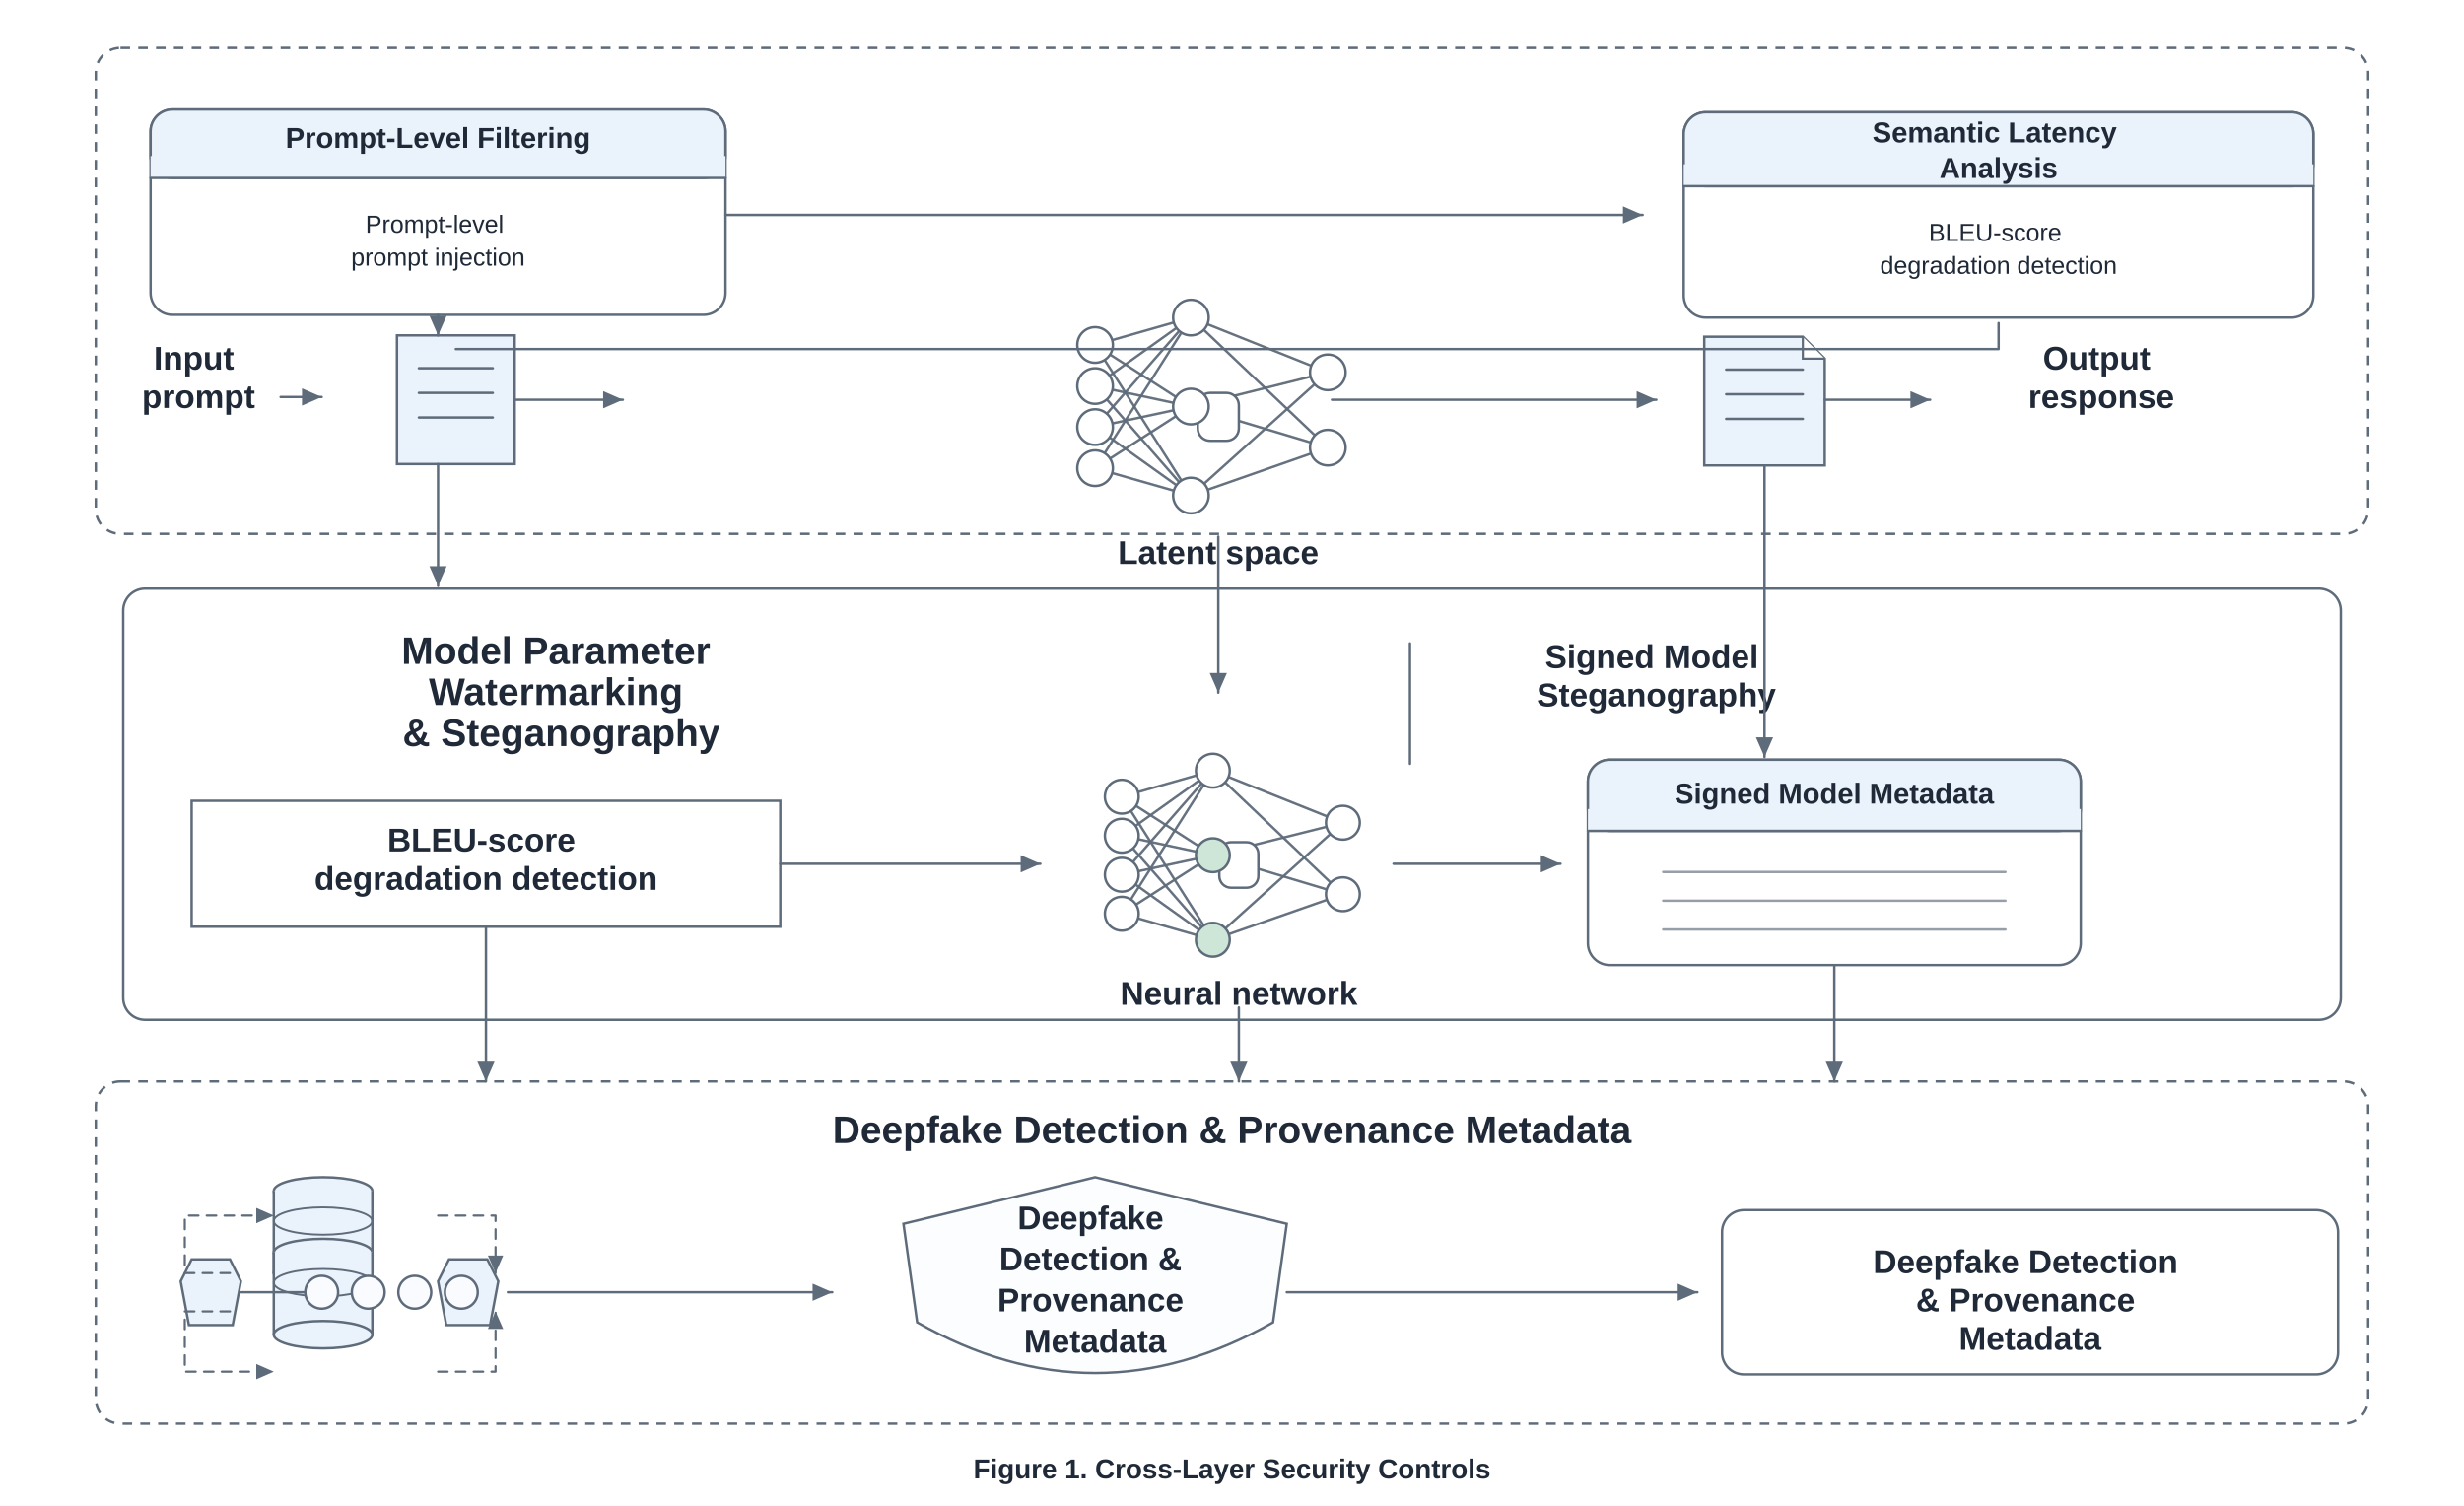
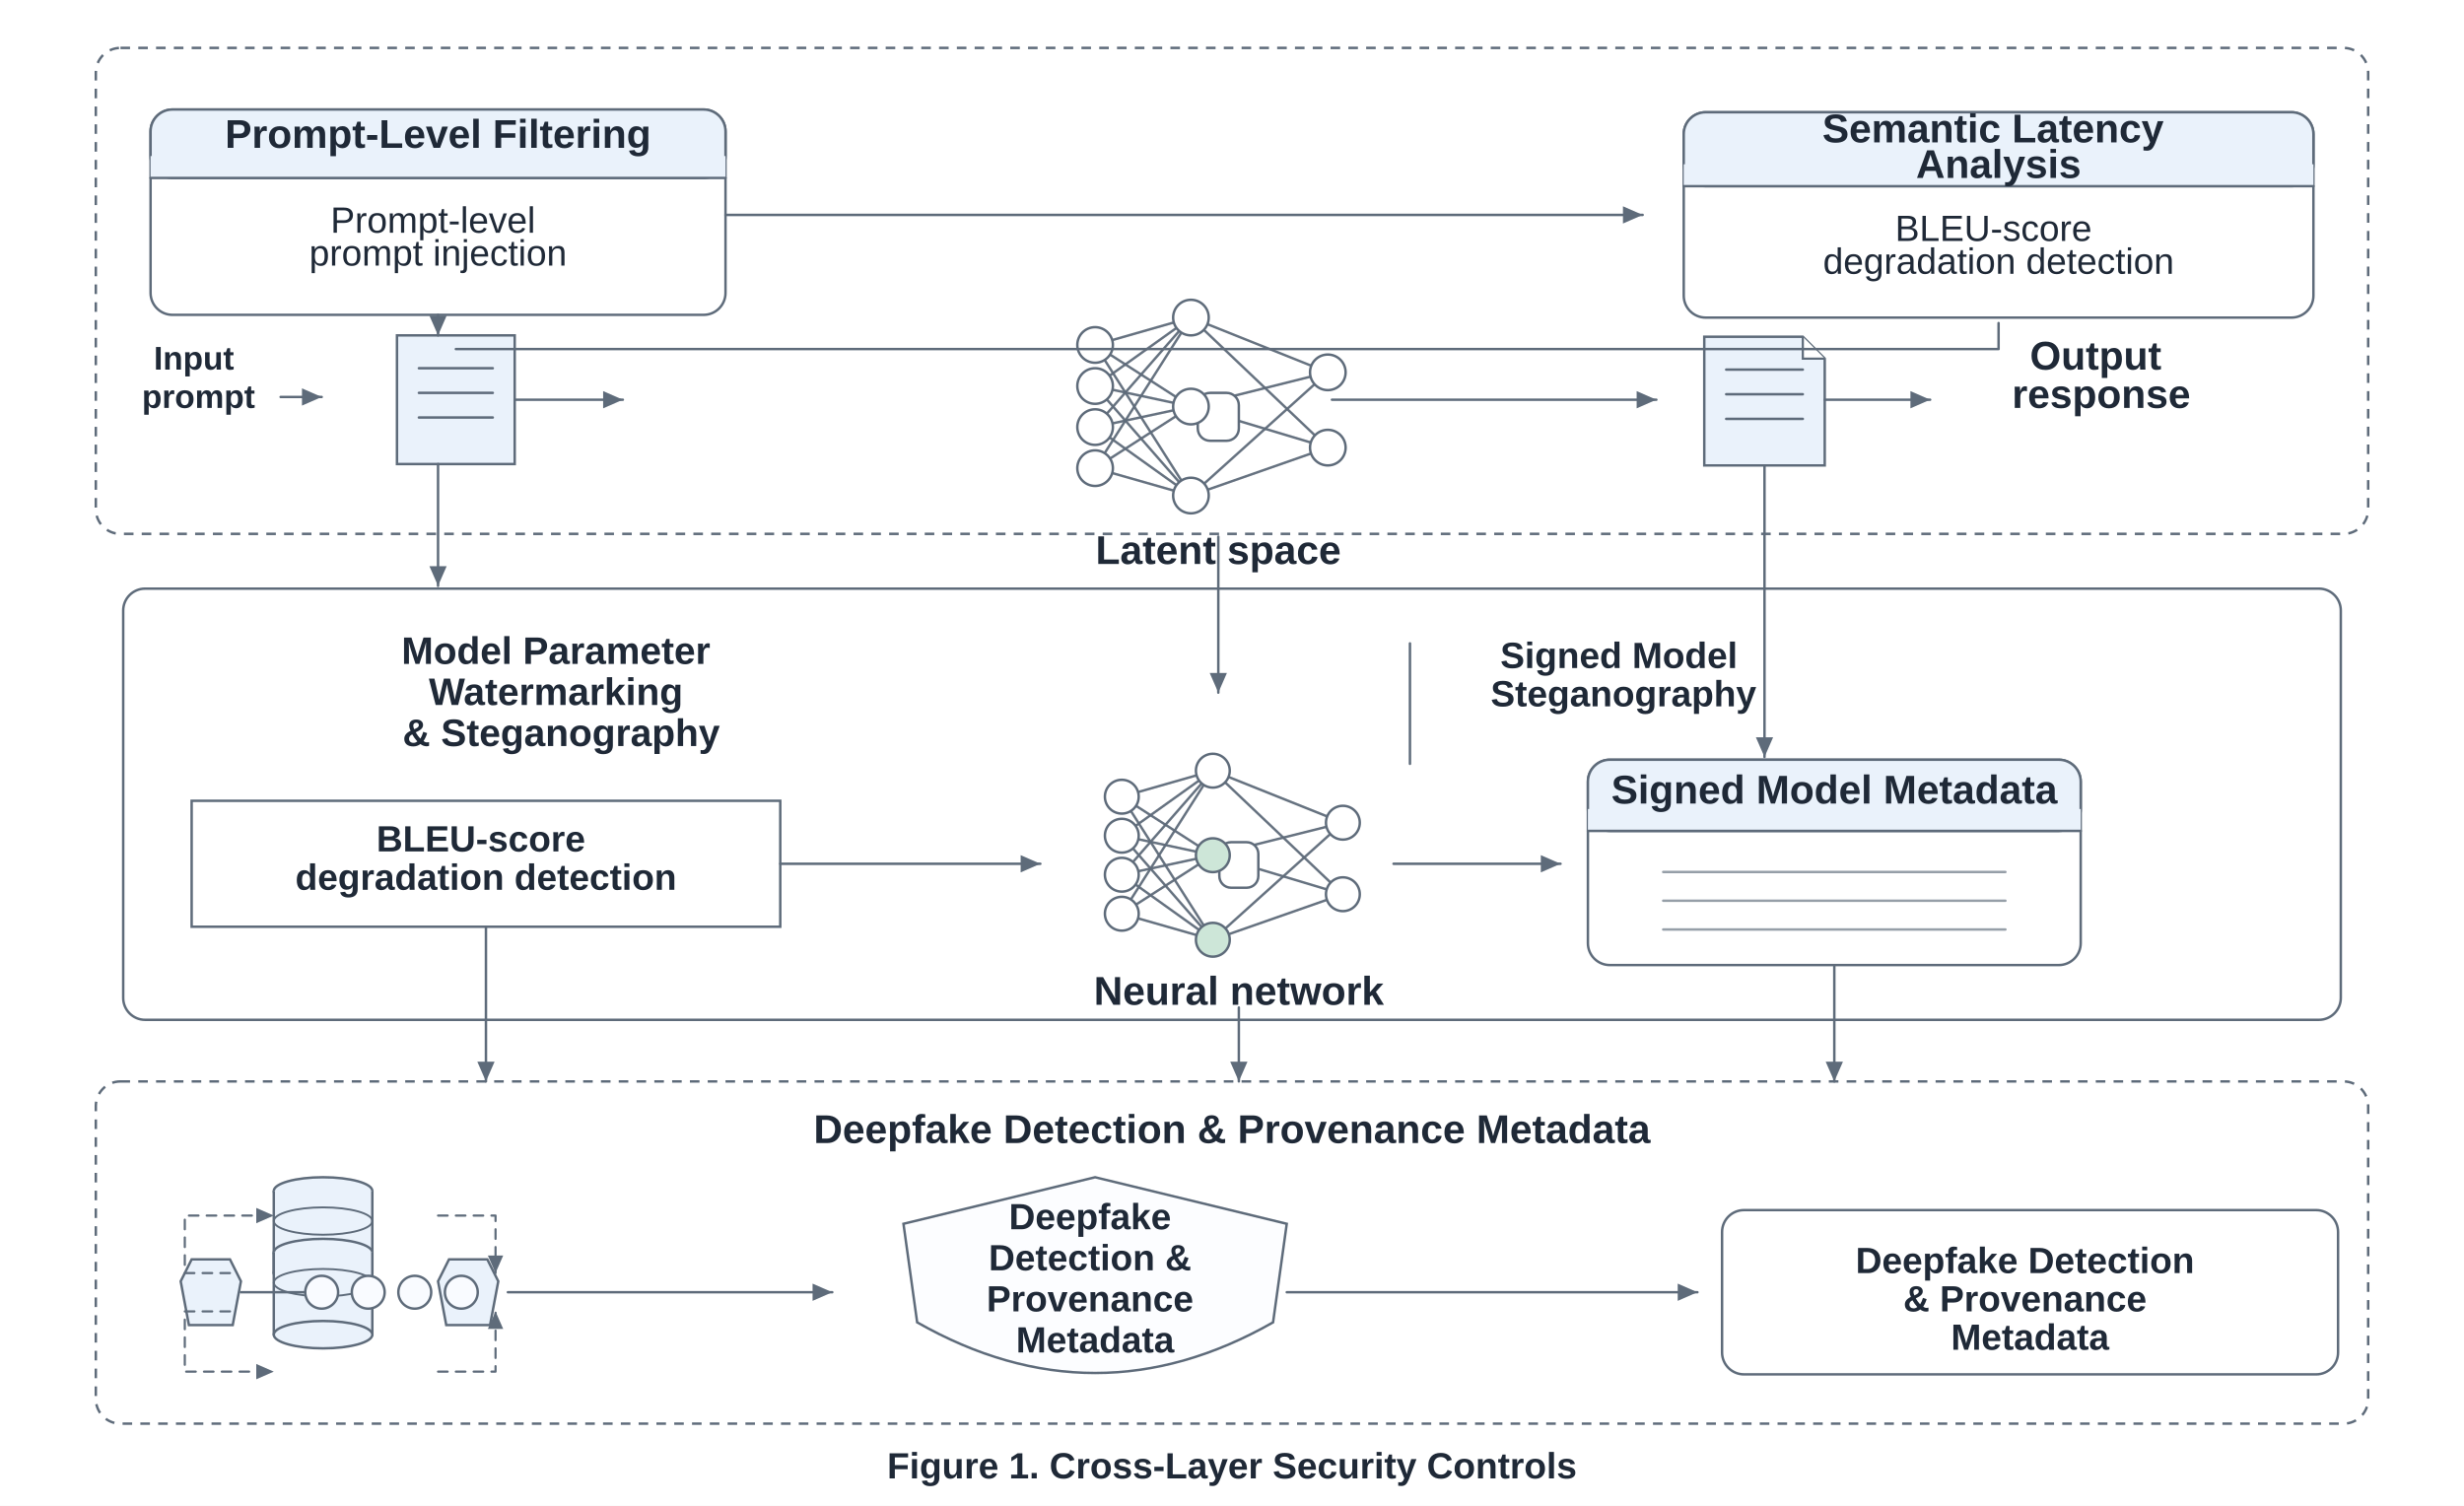
<svg xmlns="http://www.w3.org/2000/svg" width="1800" height="1100" viewBox="0 0 1800 1100" role="img" aria-labelledby="title desc" version="1.1" id="svg353">
  <style id="style4">
    .title { font: 700 28px Arial, Helvetica, sans-serif; fill: #1F2937; }
    .section { font: 700 24px Arial, Helvetica, sans-serif; fill: #1F2937; }
    .header { font: 700 21px Arial, Helvetica, sans-serif; fill: #1F2937; }
    .body { font: 400 18px Arial, Helvetica, sans-serif; fill: #1F2937; }
    .small { font: 400 16px Arial, Helvetica, sans-serif; fill: #1F2937; }
    .caption { font: 600 20px Arial, Helvetica, sans-serif; fill: #1F2937; }
    .box { fill: white; stroke: #5E6B7A; stroke-width: 1.8; rx: 16; ry: 16; }
    .dashbox { fill: white; stroke: #5E6B7A; stroke-width: 1.8; rx: 18; ry: 18; stroke-dasharray: 7 6; }
    .hdrfill { fill: #EAF2FB; stroke: #5E6B7A; stroke-width: 1.8; rx: 16; ry: 16; }
    .line { stroke: #5E6B7A; stroke-width: 1.8; fill: none; stroke-linecap: round; stroke-linejoin: round; }
    .dline { stroke: #5E6B7A; stroke-width: 1.6; fill: none; stroke-dasharray: 7 6; stroke-linecap: round; stroke-linejoin: round; }
    .accent { fill: #3B6EA8; stroke: #5E6B7A; stroke-width: 1.6; }
    .soft { fill: #EAF2FB; stroke: #5E6B7A; stroke-width: 1.6; }
    .node { fill: white; stroke: #5E6B7A; stroke-width: 1.8; }
</style>
  <defs id="defs9">
    <marker id="arrow" markerWidth="10" markerHeight="10" refX="8" refY="3.5" orient="auto" markerUnits="strokeWidth">
      <path d="M0,0 L8,3.5 L0,7 z" fill="#5E6B7A" id="path6" />
    </marker>
  </defs>
  <rect x="0" y="0" width="1800" height="1100" fill="white" id="rect11" />
  <rect x="70" y="35" width="1660" height="355" class="dashbox" id="rect13" />
  <rect x="110" y="80" width="420" height="150" class="box" id="rect15" />
  <rect x="110" y="80" width="420" height="50" fill="#EAF2FB" stroke="#5E6B7A" stroke-width="1.8" rx="16" ry="16" id="rect17" />
  <rect x="110" y="114" width="420" height="16" fill="#EAF2FB" stroke="none" id="rect19" />
  <line x1="110" y1="130" x2="530" y2="130" class="line" id="line21" />
-   <text x="320.0" y="108" class="header" text-anchor="middle" id="text25">
-     <tspan x="320.0" dy="0" id="tspan23">Prompt-Level Filtering</tspan>
-   </text>
-   <text x="320.0" y="170" class="body" text-anchor="middle" id="text31">
-     <tspan x="320.0" dy="0" id="tspan27">Prompt-level</tspan>
-     <tspan x="320.0" dy="24" id="tspan29">prompt injection</tspan>
+   <text x="320.0" y="108" class="header" text-anchor="middle" id="text25" style="-inkscape-font-specification:'Arial, Helvetica, sans-serif, Bold';font-family:Arial, Helvetica, sans-serif;font-weight:bold;font-style:normal;font-stretch:normal;font-variant:normal;font-size:29.333px;text-anchor:middle;text-align:center;writing-mode:lr;font-variant-ligatures:normal;font-variant-caps:normal;font-variant-numeric:normal;font-feature-settings:normal;">
+     <tspan x="320.0" dy="0" id="tspan23" style="-inkscape-font-specification:'Arial, Helvetica, sans-serif, Bold';font-family:Arial, Helvetica, sans-serif;font-weight:bold;font-style:normal;font-stretch:normal;font-variant:normal;font-size:29.333px;text-anchor:middle;text-align:center;writing-mode:lr;font-variant-ligatures:normal;font-variant-caps:normal;font-variant-numeric:normal;font-feature-settings:normal;">Prompt-Level Filtering</tspan>
+   </text>
+   <text x="320.0" y="170" class="body" text-anchor="middle" id="text31" style="-inkscape-font-specification:'Arial, Helvetica, sans-serif, Normal';font-family:Arial, Helvetica, sans-serif;font-weight:normal;font-style:normal;font-stretch:normal;font-variant:normal;font-size:26.667px;text-anchor:middle;text-align:center;writing-mode:lr;font-variant-ligatures:normal;font-variant-caps:normal;font-variant-numeric:normal;font-feature-settings:normal;">
+     <tspan x="320.0" dy="0" id="tspan27" style="-inkscape-font-specification:'Arial, Helvetica, sans-serif, Normal';font-family:Arial, Helvetica, sans-serif;font-weight:normal;font-style:normal;font-stretch:normal;font-variant:normal;font-size:26.667px;text-anchor:middle;text-align:center;writing-mode:lr;font-variant-ligatures:normal;font-variant-caps:normal;font-variant-numeric:normal;font-feature-settings:normal;">Prompt-level</tspan>
+     <tspan x="320.0" dy="24" id="tspan29" style="-inkscape-font-specification:'Arial, Helvetica, sans-serif, Normal';font-family:Arial, Helvetica, sans-serif;font-weight:normal;font-style:normal;font-stretch:normal;font-variant:normal;font-size:26.667px;text-anchor:middle;text-align:center;writing-mode:lr;font-variant-ligatures:normal;font-variant-caps:normal;font-variant-numeric:normal;font-feature-settings:normal;">prompt injection</tspan>
  </text>
  <rect x="1230" y="82" width="460" height="150" class="box" id="rect33" />
  <rect x="1230" y="82" width="460" height="54" fill="#EAF2FB" stroke="#5E6B7A" stroke-width="1.8" rx="16" ry="16" id="rect35" />
  <rect x="1230" y="120" width="460" height="16" fill="#EAF2FB" stroke="none" id="rect37" />
  <line x1="1230" y1="136" x2="1690" y2="136" class="line" id="line39" />
-   <text x="1460" y="104" class="header" id="text45" style="font-style:normal;font-variant:normal;font-weight:700;font-stretch:normal;font-size:21px;line-height:normal;font-family:Arial, Helvetica, sans-serif;text-anchor:middle;fill:#1f2937">
-     <tspan x="1460" dy="0" id="tspan41">Semantic Latency</tspan>
-     <tspan x="1460" dy="26" id="tspan43">Analysis</tspan>
-   </text>
-   <text x="1460.0" y="176" class="body" text-anchor="middle" id="text51">
-     <tspan x="1460.0" dy="0" id="tspan47">BLEU-score</tspan>
-     <tspan x="1460.0" dy="24" id="tspan49">degradation detection</tspan>
+   <text x="1460" y="104" class="header" id="text45" style="font-style:normal;font-variant:normal;font-weight:bold;font-stretch:normal;font-size:29.333px;line-height:normal;font-family:Arial, Helvetica, sans-serif;text-anchor:middle;fill:#1f2937;-inkscape-font-specification:'Arial, Helvetica, sans-serif, Bold';text-align:center;writing-mode:lr;font-variant-ligatures:normal;font-variant-caps:normal;font-variant-numeric:normal;font-feature-settings:normal;">
+     <tspan x="1460" dy="0" id="tspan41" style="-inkscape-font-specification:'Arial, Helvetica, sans-serif, Bold';font-family:Arial, Helvetica, sans-serif;font-weight:bold;font-style:normal;font-stretch:normal;font-variant:normal;font-size:29.333px;text-anchor:middle;text-align:center;writing-mode:lr;font-variant-ligatures:normal;font-variant-caps:normal;font-variant-numeric:normal;font-feature-settings:normal;">Semantic Latency</tspan>
+     <tspan x="1460" dy="26" id="tspan43" style="-inkscape-font-specification:'Arial, Helvetica, sans-serif, Bold';font-family:Arial, Helvetica, sans-serif;font-weight:bold;font-style:normal;font-stretch:normal;font-variant:normal;font-size:29.333px;text-anchor:middle;text-align:center;writing-mode:lr;font-variant-ligatures:normal;font-variant-caps:normal;font-variant-numeric:normal;font-feature-settings:normal;">Analysis</tspan>
+   </text>
+   <text x="1460.0" y="176" class="body" id="text51" text-anchor="middle" style="-inkscape-font-specification:'Arial, Helvetica, sans-serif, Normal';font-family:Arial, Helvetica, sans-serif;font-weight:normal;font-style:normal;font-stretch:normal;font-variant:normal;font-size:26.667px;text-anchor:middle;text-align:center;writing-mode:lr;font-variant-ligatures:normal;font-variant-caps:normal;font-variant-numeric:normal;font-feature-settings:normal;">
+     <tspan x="1460.0" dy="0" id="tspan47" style="-inkscape-font-specification:'Arial, Helvetica, sans-serif, Normal';font-family:Arial, Helvetica, sans-serif;font-weight:normal;font-style:normal;font-stretch:normal;font-variant:normal;font-size:26.667px;text-anchor:middle;text-align:center;writing-mode:lr;font-variant-ligatures:normal;font-variant-caps:normal;font-variant-numeric:normal;font-feature-settings:normal;">BLEU-score</tspan>
+     <tspan x="1460.0" dy="24" id="tspan49" style="-inkscape-font-specification:'Arial, Helvetica, sans-serif, Normal';font-family:Arial, Helvetica, sans-serif;font-weight:normal;font-style:normal;font-stretch:normal;font-variant:normal;font-size:26.667px;text-anchor:middle;text-align:center;writing-mode:lr;font-variant-ligatures:normal;font-variant-caps:normal;font-variant-numeric:normal;font-feature-settings:normal;">degradation detection</tspan>
  </text>
  <line x1="530" y1="157" x2="1200" y2="157" class="line" marker-end="url(#arrow)" id="line53" />
  <text x="145" y="270" class="section" text-anchor="middle" id="text59">
    <tspan x="145" dy="0" id="tspan55">Input</tspan>
    <tspan x="145" dy="28" id="tspan57">prompt</tspan>
  </text>
  <line x1="205" y1="290" x2="235" y2="290" class="line" marker-end="url(#arrow)" id="line61" />
  <rect x="290" y="245" width="86" height="94" fill="#EAF2FB" stroke="#5E6B7A" stroke-width="1.8" id="rect63" />
  <line x1="306" y1="269" x2="360" y2="269" class="line" id="line65" />
  <line x1="306" y1="287" x2="360" y2="287" class="line" id="line67" />
  <line x1="306" y1="305" x2="360" y2="305" class="line" id="line69" />
  <line x1="376" y1="292" x2="455" y2="292" class="line" marker-end="url(#arrow)" id="line71" />
  <line x1="800.0" y1="252.0" x2="870.0" y2="232.0" class="line" opacity="0.95" id="line73" />
  <line x1="800.0" y1="252.0" x2="870.0" y2="297.0" class="line" opacity="0.95" id="line75" />
  <line x1="800.0" y1="252.0" x2="870.0" y2="362.0" class="line" opacity="0.95" id="line77" />
  <line x1="800.0" y1="282.0" x2="870.0" y2="232.0" class="line" opacity="0.95" id="line79" />
  <line x1="800.0" y1="282.0" x2="870.0" y2="297.0" class="line" opacity="0.95" id="line81" />
  <line x1="800.0" y1="282.0" x2="870.0" y2="362.0" class="line" opacity="0.95" id="line83" />
  <line x1="800.0" y1="312.0" x2="870.0" y2="232.0" class="line" opacity="0.95" id="line85" />
  <line x1="800.0" y1="312.0" x2="870.0" y2="297.0" class="line" opacity="0.95" id="line87" />
  <line x1="800.0" y1="312.0" x2="870.0" y2="362.0" class="line" opacity="0.95" id="line89" />
  <line x1="800.0" y1="342.0" x2="870.0" y2="232.0" class="line" opacity="0.95" id="line91" />
  <line x1="800.0" y1="342.0" x2="870.0" y2="297.0" class="line" opacity="0.95" id="line93" />
  <line x1="800.0" y1="342.0" x2="870.0" y2="362.0" class="line" opacity="0.95" id="line95" />
  <line x1="870.0" y1="232.0" x2="970.0" y2="272.0" class="line" opacity="0.95" id="line97" />
  <line x1="870.0" y1="232.0" x2="970.0" y2="327.0" class="line" opacity="0.95" id="line99" />
  <line x1="870.0" y1="297.0" x2="970.0" y2="272.0" class="line" opacity="0.95" id="line101" />
  <line x1="870.0" y1="297.0" x2="970.0" y2="327.0" class="line" opacity="0.95" id="line103" />
  <line x1="870.0" y1="362.0" x2="970.0" y2="272.0" class="line" opacity="0.95" id="line105" />
  <line x1="870.0" y1="362.0" x2="970.0" y2="327.0" class="line" opacity="0.95" id="line107" />
  <rect x="875.0" y="287.0" width="30.0" height="35.0" rx="9.0" ry="9.0" fill="white" stroke="#5E6B7A" stroke-width="1.8" id="rect109" />
  <circle cx="800.0" cy="252.0" r="13.0" fill="white" stroke="#5E6B7A" stroke-width="1.8" id="circle111" />
  <circle cx="800.0" cy="282.0" r="13.0" fill="white" stroke="#5E6B7A" stroke-width="1.8" id="circle113" />
  <circle cx="800.0" cy="312.0" r="13.0" fill="white" stroke="#5E6B7A" stroke-width="1.8" id="circle115" />
  <circle cx="800.0" cy="342.0" r="13.0" fill="white" stroke="#5E6B7A" stroke-width="1.8" id="circle117" />
  <circle cx="870.0" cy="232.0" r="13.0" fill="white" stroke="#5E6B7A" stroke-width="1.8" id="circle119" />
  <circle cx="870.0" cy="297.0" r="13.0" fill="white" stroke="#5E6B7A" stroke-width="1.8" id="circle121" />
  <circle cx="870.0" cy="362.0" r="13.0" fill="white" stroke="#5E6B7A" stroke-width="1.8" id="circle123" />
  <circle cx="970.0" cy="272.0" r="13.0" fill="white" stroke="#5E6B7A" stroke-width="1.8" id="circle125" />
  <circle cx="970.0" cy="327.0" r="13.0" fill="white" stroke="#5E6B7A" stroke-width="1.8" id="circle127" />
-   <text x="890" y="412.0" class="section" text-anchor="middle" id="text131">
-     <tspan x="890" dy="0" id="tspan129">Latent space</tspan>
+   <text x="890" y="412.0" class="section" text-anchor="middle" id="text131" style="-inkscape-font-specification:'Arial, Helvetica, sans-serif, Bold';font-family:Arial, Helvetica, sans-serif;font-weight:bold;font-style:normal;font-stretch:normal;font-variant:normal;font-size:29.333px;text-anchor:middle;text-align:center;writing-mode:lr;font-variant-ligatures:normal;font-variant-caps:normal;font-variant-numeric:normal;font-feature-settings:normal;">
+     <tspan x="890" dy="0" id="tspan129" style="-inkscape-font-specification:'Arial, Helvetica, sans-serif, Bold';font-family:Arial, Helvetica, sans-serif;font-weight:bold;font-style:normal;font-stretch:normal;font-variant:normal;font-size:29.333px;text-anchor:middle;text-align:center;writing-mode:lr;font-variant-ligatures:normal;font-variant-caps:normal;font-variant-numeric:normal;font-feature-settings:normal;">Latent space</tspan>
  </text>
  <line x1="973" y1="292" x2="1210" y2="292" class="line" marker-end="url(#arrow)" id="line133" />
  <path d="M1245,246 L1317,246 L1333,262 L1333,340 L1245,340 Z" fill="#EAF2FB" stroke="#5E6B7A" stroke-width="1.8" id="path135" />
  <path d="M1317,246 L1317,262 L1333,262" fill="white" stroke="#5E6B7A" stroke-width="1.6" id="path137" />
  <line x1="1261" y1="270" x2="1317" y2="270" class="line" id="line139" />
  <line x1="1261" y1="288" x2="1317" y2="288" class="line" id="line141" />
  <line x1="1261" y1="306" x2="1317" y2="306" class="line" id="line143" />
  <line x1="1333" y1="292" x2="1410" y2="292" class="line" marker-end="url(#arrow)" id="line145" />
-   <text x="1535" y="270" class="section" text-anchor="middle" id="text151">
-     <tspan x="1535" dy="0" id="tspan147">Output</tspan>
-     <tspan x="1535" dy="28" id="tspan149">response</tspan>
+   <text x="1535" y="270" class="section" text-anchor="middle" id="text151" style="-inkscape-font-specification:'Arial, Helvetica, sans-serif, Bold';font-family:Arial, Helvetica, sans-serif;font-weight:bold;font-style:normal;font-stretch:normal;font-variant:normal;font-size:29.333px;text-anchor:middle;text-align:center;writing-mode:lr;font-variant-ligatures:normal;font-variant-caps:normal;font-variant-numeric:normal;font-feature-settings:normal;">
+     <tspan x="1535" dy="0" id="tspan147" style="-inkscape-font-specification:'Arial, Helvetica, sans-serif, Bold';font-family:Arial, Helvetica, sans-serif;font-weight:bold;font-style:normal;font-stretch:normal;font-variant:normal;font-size:29.333px;text-anchor:middle;text-align:center;writing-mode:lr;font-variant-ligatures:normal;font-variant-caps:normal;font-variant-numeric:normal;font-feature-settings:normal;">Output</tspan>
+     <tspan x="1535" dy="28" id="tspan149" style="-inkscape-font-specification:'Arial, Helvetica, sans-serif, Bold';font-family:Arial, Helvetica, sans-serif;font-weight:bold;font-style:normal;font-stretch:normal;font-variant:normal;font-size:29.333px;text-anchor:middle;text-align:center;writing-mode:lr;font-variant-ligatures:normal;font-variant-caps:normal;font-variant-numeric:normal;font-feature-settings:normal;">response</tspan>
  </text>
  <line x1="320" y1="230" x2="320" y2="245" class="line" marker-end="url(#arrow)" id="line153" />
  <path d="M1460,236 V255 H333" class="line" id="path155" />
  <rect x="90" y="430" width="1620" height="315" class="box" id="rect157" />
  <text x="410" y="485" class="title" text-anchor="middle" id="text165">
    <tspan x="410" dy="0" id="tspan159">Model Parameter</tspan>
    <tspan x="410" dy="30" id="tspan161">Watermarking</tspan>
    <tspan x="410" dy="30" id="tspan163">&amp; Steganography</tspan>
  </text>
  <line x1="1030" y1="470" x2="1030" y2="558" class="line" id="line167" />
-   <text x="1210" y="488" class="section" text-anchor="middle" id="text173">
-     <tspan x="1210" dy="0" id="tspan169">Signed Model</tspan>
-     <tspan x="1210" dy="28" id="tspan171">Steganography</tspan>
+   <text x="1186" y="488" class="section" id="text173" style="font-style:normal;font-variant:normal;font-weight:700;font-stretch:normal;font-size:24px;line-height:normal;font-family:Arial, Helvetica, sans-serif;-inkscape-font-specification:'Arial, Helvetica, sans-serif, Bold';font-variant-ligatures:normal;font-variant-caps:normal;font-variant-numeric:normal;font-feature-settings:normal;text-align:center;writing-mode:lr-tb;text-anchor:middle;fill:#1f2937">
+     <tspan x="1186" dy="0" id="tspan169" style="font-style:normal;font-variant:normal;font-weight:bold;font-stretch:normal;font-size:26.667px;font-family:Arial, Helvetica, sans-serif;-inkscape-font-specification:'Arial, Helvetica, sans-serif, Bold';font-variant-ligatures:normal;font-variant-caps:normal;font-variant-numeric:normal;font-feature-settings:normal;text-align:center;writing-mode:lr-tb;text-anchor:middle">Signed Model</tspan>
+     <tspan x="1186" dy="28" id="tspan171" style="font-style:normal;font-variant:normal;font-weight:bold;font-stretch:normal;font-size:26.667px;font-family:Arial, Helvetica, sans-serif;-inkscape-font-specification:'Arial, Helvetica, sans-serif, Bold';font-variant-ligatures:normal;font-variant-caps:normal;font-variant-numeric:normal;font-feature-settings:normal;text-align:center;writing-mode:lr-tb;text-anchor:middle">Steganography</tspan>
  </text>
  <rect x="140" y="585" width="430" height="92" fill="white" stroke="#5E6B7A" stroke-width="1.8" id="rect175" />
-   <text x="355" y="622" class="section" text-anchor="middle" id="text181">
-     <tspan x="355" dy="0" id="tspan177">BLEU-score</tspan>
-     <tspan x="355" dy="28" id="tspan179">degradation detection</tspan>
+   <text x="355" y="622" class="section" text-anchor="middle" id="text181" style="-inkscape-font-specification:'Arial, Helvetica, sans-serif, Bold';font-family:Arial, Helvetica, sans-serif;font-weight:bold;font-style:normal;font-stretch:normal;font-variant:normal;font-size:26.667px;text-anchor:middle;text-align:center;writing-mode:lr;font-variant-ligatures:normal;font-variant-caps:normal;font-variant-numeric:normal;font-feature-settings:normal;">
+     <tspan x="355" dy="0" id="tspan177" style="-inkscape-font-specification:'Arial, Helvetica, sans-serif, Bold';font-family:Arial, Helvetica, sans-serif;font-weight:bold;font-style:normal;font-stretch:normal;font-variant:normal;font-size:26.667px;text-anchor:middle;text-align:center;writing-mode:lr;font-variant-ligatures:normal;font-variant-caps:normal;font-variant-numeric:normal;font-feature-settings:normal;">BLEU-score</tspan>
+     <tspan x="355" dy="28" id="tspan179" style="-inkscape-font-specification:'Arial, Helvetica, sans-serif, Bold';font-family:Arial, Helvetica, sans-serif;font-weight:bold;font-style:normal;font-stretch:normal;font-variant:normal;font-size:26.667px;text-anchor:middle;text-align:center;writing-mode:lr;font-variant-ligatures:normal;font-variant-caps:normal;font-variant-numeric:normal;font-feature-settings:normal;">degradation detection</tspan>
  </text>
  <line x1="819.5" y1="582.0" x2="886.0" y2="563.0" class="line" opacity="0.95" id="line183" />
  <line x1="819.5" y1="582.0" x2="886.0" y2="624.75" class="line" opacity="0.95" id="line185" />
  <line x1="819.5" y1="582.0" x2="886.0" y2="686.5" class="line" opacity="0.95" id="line187" />
  <line x1="819.5" y1="610.5" x2="886.0" y2="563.0" class="line" opacity="0.95" id="line189" />
  <line x1="819.5" y1="610.5" x2="886.0" y2="624.75" class="line" opacity="0.95" id="line191" />
  <line x1="819.5" y1="610.5" x2="886.0" y2="686.5" class="line" opacity="0.95" id="line193" />
  <line x1="819.5" y1="639.0" x2="886.0" y2="563.0" class="line" opacity="0.95" id="line195" />
  <line x1="819.5" y1="639.0" x2="886.0" y2="624.75" class="line" opacity="0.95" id="line197" />
  <line x1="819.5" y1="639.0" x2="886.0" y2="686.5" class="line" opacity="0.95" id="line199" />
  <line x1="819.5" y1="667.5" x2="886.0" y2="563.0" class="line" opacity="0.95" id="line201" />
  <line x1="819.5" y1="667.5" x2="886.0" y2="624.75" class="line" opacity="0.95" id="line203" />
  <line x1="819.5" y1="667.5" x2="886.0" y2="686.5" class="line" opacity="0.95" id="line205" />
  <line x1="886.0" y1="563.0" x2="981.0" y2="601.0" class="line" opacity="0.95" id="line207" />
  <line x1="886.0" y1="563.0" x2="981.0" y2="653.25" class="line" opacity="0.95" id="line209" />
  <line x1="886.0" y1="624.75" x2="981.0" y2="601.0" class="line" opacity="0.95" id="line211" />
  <line x1="886.0" y1="624.75" x2="981.0" y2="653.25" class="line" opacity="0.95" id="line213" />
  <line x1="886.0" y1="686.5" x2="981.0" y2="601.0" class="line" opacity="0.95" id="line215" />
  <line x1="886.0" y1="686.5" x2="981.0" y2="653.25" class="line" opacity="0.95" id="line217" />
  <rect x="890.75" y="615.25" width="28.5" height="33.25" rx="8.55" ry="8.55" fill="white" stroke="#5E6B7A" stroke-width="1.8" id="rect219" />
  <circle cx="819.5" cy="582.0" r="12.35" fill="white" stroke="#5E6B7A" stroke-width="1.8" id="circle221" />
  <circle cx="819.5" cy="610.5" r="12.35" fill="white" stroke="#5E6B7A" stroke-width="1.8" id="circle223" />
  <circle cx="819.5" cy="639.0" r="12.35" fill="white" stroke="#5E6B7A" stroke-width="1.8" id="circle225" />
  <circle cx="819.5" cy="667.5" r="12.35" fill="white" stroke="#5E6B7A" stroke-width="1.8" id="circle227" />
  <circle cx="886.0" cy="563.0" r="12.35" fill="white" stroke="#5E6B7A" stroke-width="1.8" id="circle229" />
  <circle cx="886.0" cy="624.75" r="12.35" fill="#CDE6D8" stroke="#5E6B7A" stroke-width="1.8" id="circle231" />
  <circle cx="886.0" cy="686.5" r="12.35" fill="#CDE6D8" stroke="#5E6B7A" stroke-width="1.8" id="circle233" />
  <circle cx="981.0" cy="601.0" r="12.35" fill="white" stroke="#5E6B7A" stroke-width="1.8" id="circle235" />
  <circle cx="981.0" cy="653.25" r="12.35" fill="white" stroke="#5E6B7A" stroke-width="1.8" id="circle237" />
-   <text x="905" y="734.0" class="section" text-anchor="middle" id="text241">
-     <tspan x="905" dy="0" id="tspan239">Neural network</tspan>
+   <text x="905" y="734.0" class="section" text-anchor="middle" id="text241" style="-inkscape-font-specification:'Arial, Helvetica, sans-serif, Bold';font-family:Arial, Helvetica, sans-serif;font-weight:bold;font-style:normal;font-stretch:normal;font-variant:normal;font-size:29.333px;text-anchor:middle;text-align:center;writing-mode:lr;font-variant-ligatures:normal;font-variant-caps:normal;font-variant-numeric:normal;font-feature-settings:normal;">
+     <tspan x="905" dy="0" id="tspan239" style="-inkscape-font-specification:'Arial, Helvetica, sans-serif, Bold';font-family:Arial, Helvetica, sans-serif;font-weight:bold;font-style:normal;font-stretch:normal;font-variant:normal;font-size:29.333px;text-anchor:middle;text-align:center;writing-mode:lr;font-variant-ligatures:normal;font-variant-caps:normal;font-variant-numeric:normal;font-feature-settings:normal;">Neural network</tspan>
  </text>
  <rect x="1160" y="555" width="360" height="150" class="box" id="rect243" />
  <rect x="1160" y="555" width="360" height="52" fill="#EAF2FB" stroke="#5E6B7A" stroke-width="1.8" rx="16" ry="16" id="rect245" />
  <rect x="1160" y="591" width="360" height="16" fill="#EAF2FB" stroke="none" id="rect247" />
  <line x1="1160" y1="607" x2="1520" y2="607" class="line" id="line249" />
-   <text x="1340" y="587" class="header" text-anchor="middle" id="text253">
-     <tspan x="1340" dy="0" id="tspan251">Signed Model Metadata</tspan>
+   <text x="1340" y="587" class="header" text-anchor="middle" id="text253" style="-inkscape-font-specification:'Arial, Helvetica, sans-serif, Bold';font-family:Arial, Helvetica, sans-serif;font-weight:bold;font-style:normal;font-stretch:normal;font-variant:normal;font-size:29.333px;text-anchor:middle;text-align:center;writing-mode:lr;font-variant-ligatures:normal;font-variant-caps:normal;font-variant-numeric:normal;font-feature-settings:normal;">
+     <tspan x="1340" dy="0" id="tspan251" style="-inkscape-font-specification:'Arial, Helvetica, sans-serif, Bold';font-family:Arial, Helvetica, sans-serif;font-weight:bold;font-style:normal;font-stretch:normal;font-variant:normal;font-size:29.333px;text-anchor:middle;text-align:center;writing-mode:lr;font-variant-ligatures:normal;font-variant-caps:normal;font-variant-numeric:normal;font-feature-settings:normal;">Signed Model Metadata</tspan>
  </text>
  <line x1="1215" y1="637" x2="1465" y2="637" class="line" opacity="0.65" id="line255" />
  <line x1="1215" y1="658" x2="1465" y2="658" class="line" opacity="0.65" id="line257" />
  <line x1="1215" y1="679" x2="1465" y2="679" class="line" opacity="0.65" id="line259" />
  <line x1="570" y1="631" x2="760" y2="631" class="line" marker-end="url(#arrow)" id="line261" />
  <line x1="1018" y1="631" x2="1140" y2="631" class="line" marker-end="url(#arrow)" id="line263" />
  <line x1="320" y1="339" x2="320" y2="428" class="line" marker-end="url(#arrow)" id="line265" />
  <line x1="890" y1="392" x2="890" y2="506" class="line" marker-end="url(#arrow)" id="line267" />
  <line x1="1289" y1="340" x2="1289" y2="553" class="line" marker-end="url(#arrow)" id="line269" />
  <rect x="70" y="790" width="1660" height="250" class="dashbox" id="rect271" />
-   <text x="900" y="835" class="title" text-anchor="middle" id="text275">
-     <tspan x="900" dy="0" id="tspan273">Deepfake Detection &amp; Provenance Metadata</tspan>
+   <text x="900" y="835" class="title" text-anchor="middle" id="text275" style="-inkscape-font-specification:'Arial, Helvetica, sans-serif, Bold';font-family:Arial, Helvetica, sans-serif;font-weight:bold;font-style:normal;font-stretch:normal;font-variant:normal;font-size:29.333px;text-anchor:middle;text-align:center;writing-mode:lr;font-variant-ligatures:normal;font-variant-caps:normal;font-variant-numeric:normal;font-feature-settings:normal;">
+     <tspan x="900" dy="0" id="tspan273" style="-inkscape-font-specification:'Arial, Helvetica, sans-serif, Bold';font-family:Arial, Helvetica, sans-serif;font-weight:bold;font-style:normal;font-stretch:normal;font-variant:normal;font-size:29.333px;text-anchor:middle;text-align:center;writing-mode:lr;font-variant-ligatures:normal;font-variant-caps:normal;font-variant-numeric:normal;font-feature-settings:normal;">Deepfake Detection &amp; Provenance Metadata</tspan>
  </text>
  <ellipse cx="236.0" cy="870" rx="36.0" ry="10" fill="#EAF2FB" stroke="#5E6B7A" stroke-width="1.8" id="ellipse277" />
  <path d="M200,870 v60 c0,6 72,6 72,0 v-60" fill="#EAF2FB" stroke="#5E6B7A" stroke-width="1.8" id="path279" />
  <ellipse cx="236.0" cy="930" rx="36.0" ry="10" fill="#EAF2FB" stroke="#5E6B7A" stroke-width="1.8" id="ellipse281" />
  <ellipse cx="236.0" cy="892" rx="36.0" ry="10" fill="none" stroke="#5E6B7A" stroke-width="1.4" id="ellipse283" />
  <ellipse cx="236.0" cy="915" rx="36.0" ry="10" fill="#EAF2FB" stroke="#5E6B7A" stroke-width="1.8" id="ellipse285" />
  <path d="M200,915 v60 c0,6 72,6 72,0 v-60" fill="#EAF2FB" stroke="#5E6B7A" stroke-width="1.8" id="path287" />
  <ellipse cx="236.0" cy="975" rx="36.0" ry="10" fill="#EAF2FB" stroke="#5E6B7A" stroke-width="1.8" id="ellipse289" />
  <ellipse cx="236.0" cy="937" rx="36.0" ry="10" fill="none" stroke="#5E6B7A" stroke-width="1.4" id="ellipse291" />
  <path d="M138,968 L132,936 L140,920 L168,920 L176,936 L170,968 Z" fill="#EAF2FB" stroke="#5E6B7A" stroke-width="1.8" id="path293" />
  <path d="M326,968 L320,936 L328,920 L356,920 L364,936 L358,968 Z" fill="#EAF2FB" stroke="#5E6B7A" stroke-width="1.8" id="path295" />
  <circle cx="235" cy="944" r="12" fill="#F9FBFF" stroke="#5E6B7A" stroke-width="1.8" id="circle297" />
  <circle cx="269" cy="944" r="12" fill="#F9FBFF" stroke="#5E6B7A" stroke-width="1.8" id="circle299" />
  <circle cx="303" cy="944" r="12" fill="#F9FBFF" stroke="#5E6B7A" stroke-width="1.8" id="circle301" />
  <circle cx="337" cy="944" r="12" fill="#F9FBFF" stroke="#5E6B7A" stroke-width="1.8" id="circle303" />
  <path d="M168,930 H135 V888 H200" class="dline" marker-end="url(#arrow)" id="path305" />
  <path d="M168,958 H135 V1002 H200" class="dline" marker-end="url(#arrow)" id="path307" />
  <path d="M320,888 H362 V930" class="dline" marker-end="url(#arrow)" id="path309" />
  <path d="M320,1002 H362 V958" class="dline" marker-end="url(#arrow)" id="path311" />
  <line x1="176" y1="944" x2="223" y2="944" class="line" id="line313" />
  <line x1="371" y1="944" x2="608" y2="944" class="line" marker-end="url(#arrow)" id="line315" />
  <path d="M800.0,860 L940,894 L930,966 Q800.0,1040 670,966 L660,894 Z" fill="#FCFDFF" stroke="#5E6B7A" stroke-width="1.8" id="path317" />
-   <text x="800" y="898" class="section" id="text329" style="font-style:normal;font-variant:normal;font-weight:700;font-stretch:normal;font-size:24px;line-height:normal;font-family:Arial, Helvetica, sans-serif;text-anchor:middle;fill:#1f2937">
-     <tspan x="800" dy="0" id="tspan321">Deepfake</tspan>
-     <tspan x="800" dy="30" id="tspan323">Detection &amp;</tspan>
-     <tspan x="800" dy="30" id="tspan325">Provenance</tspan>
-     <tspan x="800" dy="30" id="tspan327">Metadata</tspan>
+   <text x="800" y="898" class="section" id="text329" style="font-style:normal;font-variant:normal;font-weight:bold;font-stretch:normal;font-size:26.667px;line-height:normal;font-family:Arial, Helvetica, sans-serif;text-anchor:middle;fill:#1f2937;-inkscape-font-specification:'Arial, Helvetica, sans-serif, Bold';text-align:center;writing-mode:lr;font-variant-ligatures:normal;font-variant-caps:normal;font-variant-numeric:normal;font-feature-settings:normal;">
+     <tspan x="800" dy="0" id="tspan321" style="-inkscape-font-specification:'Arial, Helvetica, sans-serif, Bold';font-family:Arial, Helvetica, sans-serif;font-weight:bold;font-style:normal;font-stretch:normal;font-variant:normal;font-size:26.667px;text-anchor:middle;text-align:center;writing-mode:lr;font-variant-ligatures:normal;font-variant-caps:normal;font-variant-numeric:normal;font-feature-settings:normal;">Deepfake</tspan>
+     <tspan x="800" dy="30" id="tspan323" style="-inkscape-font-specification:'Arial, Helvetica, sans-serif, Bold';font-family:Arial, Helvetica, sans-serif;font-weight:bold;font-style:normal;font-stretch:normal;font-variant:normal;font-size:26.667px;text-anchor:middle;text-align:center;writing-mode:lr;font-variant-ligatures:normal;font-variant-caps:normal;font-variant-numeric:normal;font-feature-settings:normal;">Detection &amp;</tspan>
+     <tspan x="800" dy="30" id="tspan325" style="-inkscape-font-specification:'Arial, Helvetica, sans-serif, Bold';font-family:Arial, Helvetica, sans-serif;font-weight:bold;font-style:normal;font-stretch:normal;font-variant:normal;font-size:26.667px;text-anchor:middle;text-align:center;writing-mode:lr;font-variant-ligatures:normal;font-variant-caps:normal;font-variant-numeric:normal;font-feature-settings:normal;">Provenance</tspan>
+     <tspan x="800" dy="30" id="tspan327" style="-inkscape-font-specification:'Arial, Helvetica, sans-serif, Bold';font-family:Arial, Helvetica, sans-serif;font-weight:bold;font-style:normal;font-stretch:normal;font-variant:normal;font-size:26.667px;text-anchor:middle;text-align:center;writing-mode:lr;font-variant-ligatures:normal;font-variant-caps:normal;font-variant-numeric:normal;font-feature-settings:normal;">Metadata</tspan>
  </text>
  <rect x="1258" y="884" width="450" height="120" class="box" id="rect331" />
-   <text x="1483" y="930" class="section" text-anchor="middle" id="text339">
-     <tspan x="1483" dy="0" id="tspan333">Deepfake Detection</tspan>
-     <tspan x="1483" dy="28" id="tspan335">&amp; Provenance</tspan>
-     <tspan x="1483" dy="28" id="tspan337">Metadata</tspan>
+   <text x="1483" y="930" class="section" text-anchor="middle" id="text339" style="-inkscape-font-specification:'Arial, Helvetica, sans-serif, Bold';font-family:Arial, Helvetica, sans-serif;font-weight:bold;font-style:normal;font-stretch:normal;font-variant:normal;font-size:26.667px;text-anchor:middle;text-align:center;writing-mode:lr;font-variant-ligatures:normal;font-variant-caps:normal;font-variant-numeric:normal;font-feature-settings:normal;">
+     <tspan x="1483" dy="0" id="tspan333" style="-inkscape-font-specification:'Arial, Helvetica, sans-serif, Bold';font-family:Arial, Helvetica, sans-serif;font-weight:bold;font-style:normal;font-stretch:normal;font-variant:normal;font-size:26.667px;text-anchor:middle;text-align:center;writing-mode:lr;font-variant-ligatures:normal;font-variant-caps:normal;font-variant-numeric:normal;font-feature-settings:normal;">Deepfake Detection</tspan>
+     <tspan x="1483" dy="28" id="tspan335" style="-inkscape-font-specification:'Arial, Helvetica, sans-serif, Bold';font-family:Arial, Helvetica, sans-serif;font-weight:bold;font-style:normal;font-stretch:normal;font-variant:normal;font-size:26.667px;text-anchor:middle;text-align:center;writing-mode:lr;font-variant-ligatures:normal;font-variant-caps:normal;font-variant-numeric:normal;font-feature-settings:normal;">&amp; Provenance</tspan>
+     <tspan x="1483" dy="28" id="tspan337" style="-inkscape-font-specification:'Arial, Helvetica, sans-serif, Bold';font-family:Arial, Helvetica, sans-serif;font-weight:bold;font-style:normal;font-stretch:normal;font-variant:normal;font-size:26.667px;text-anchor:middle;text-align:center;writing-mode:lr;font-variant-ligatures:normal;font-variant-caps:normal;font-variant-numeric:normal;font-feature-settings:normal;">Metadata</tspan>
  </text>
  <line x1="940" y1="944" x2="1240" y2="944" class="line" marker-end="url(#arrow)" id="line341" />
  <line x1="355" y1="677" x2="355" y2="790" class="line" marker-end="url(#arrow)" id="line343" />
  <line x1="905" y1="736" x2="905" y2="790" class="line" marker-end="url(#arrow)" id="line345" />
  <line x1="1340" y1="706" x2="1340" y2="790" class="line" marker-end="url(#arrow)" id="line347" />
-   <text x="900.0" y="1080" class="caption" text-anchor="middle" id="text351">
-     <tspan x="900.0" dy="0" id="tspan349">Figure 1. Cross-Layer Security Controls</tspan>
+   <text x="900.0" y="1080" class="caption" text-anchor="middle" id="text351" style="-inkscape-font-specification:'Arial, Helvetica, sans-serif, Bold';font-family:Arial, Helvetica, sans-serif;font-weight:bold;font-style:normal;font-stretch:normal;font-variant:normal;font-size:26.667px;text-anchor:middle;text-align:center;writing-mode:lr;font-variant-ligatures:normal;font-variant-caps:normal;font-variant-numeric:normal;font-feature-settings:normal;">
+     <tspan x="900.0" dy="0" id="tspan349" style="-inkscape-font-specification:'Arial, Helvetica, sans-serif, Bold';font-family:Arial, Helvetica, sans-serif;font-weight:bold;font-style:normal;font-stretch:normal;font-variant:normal;font-size:26.667px;text-anchor:middle;text-align:center;writing-mode:lr;font-variant-ligatures:normal;font-variant-caps:normal;font-variant-numeric:normal;font-feature-settings:normal;">Figure 1. Cross-Layer Security Controls</tspan>
  </text>
</svg>
